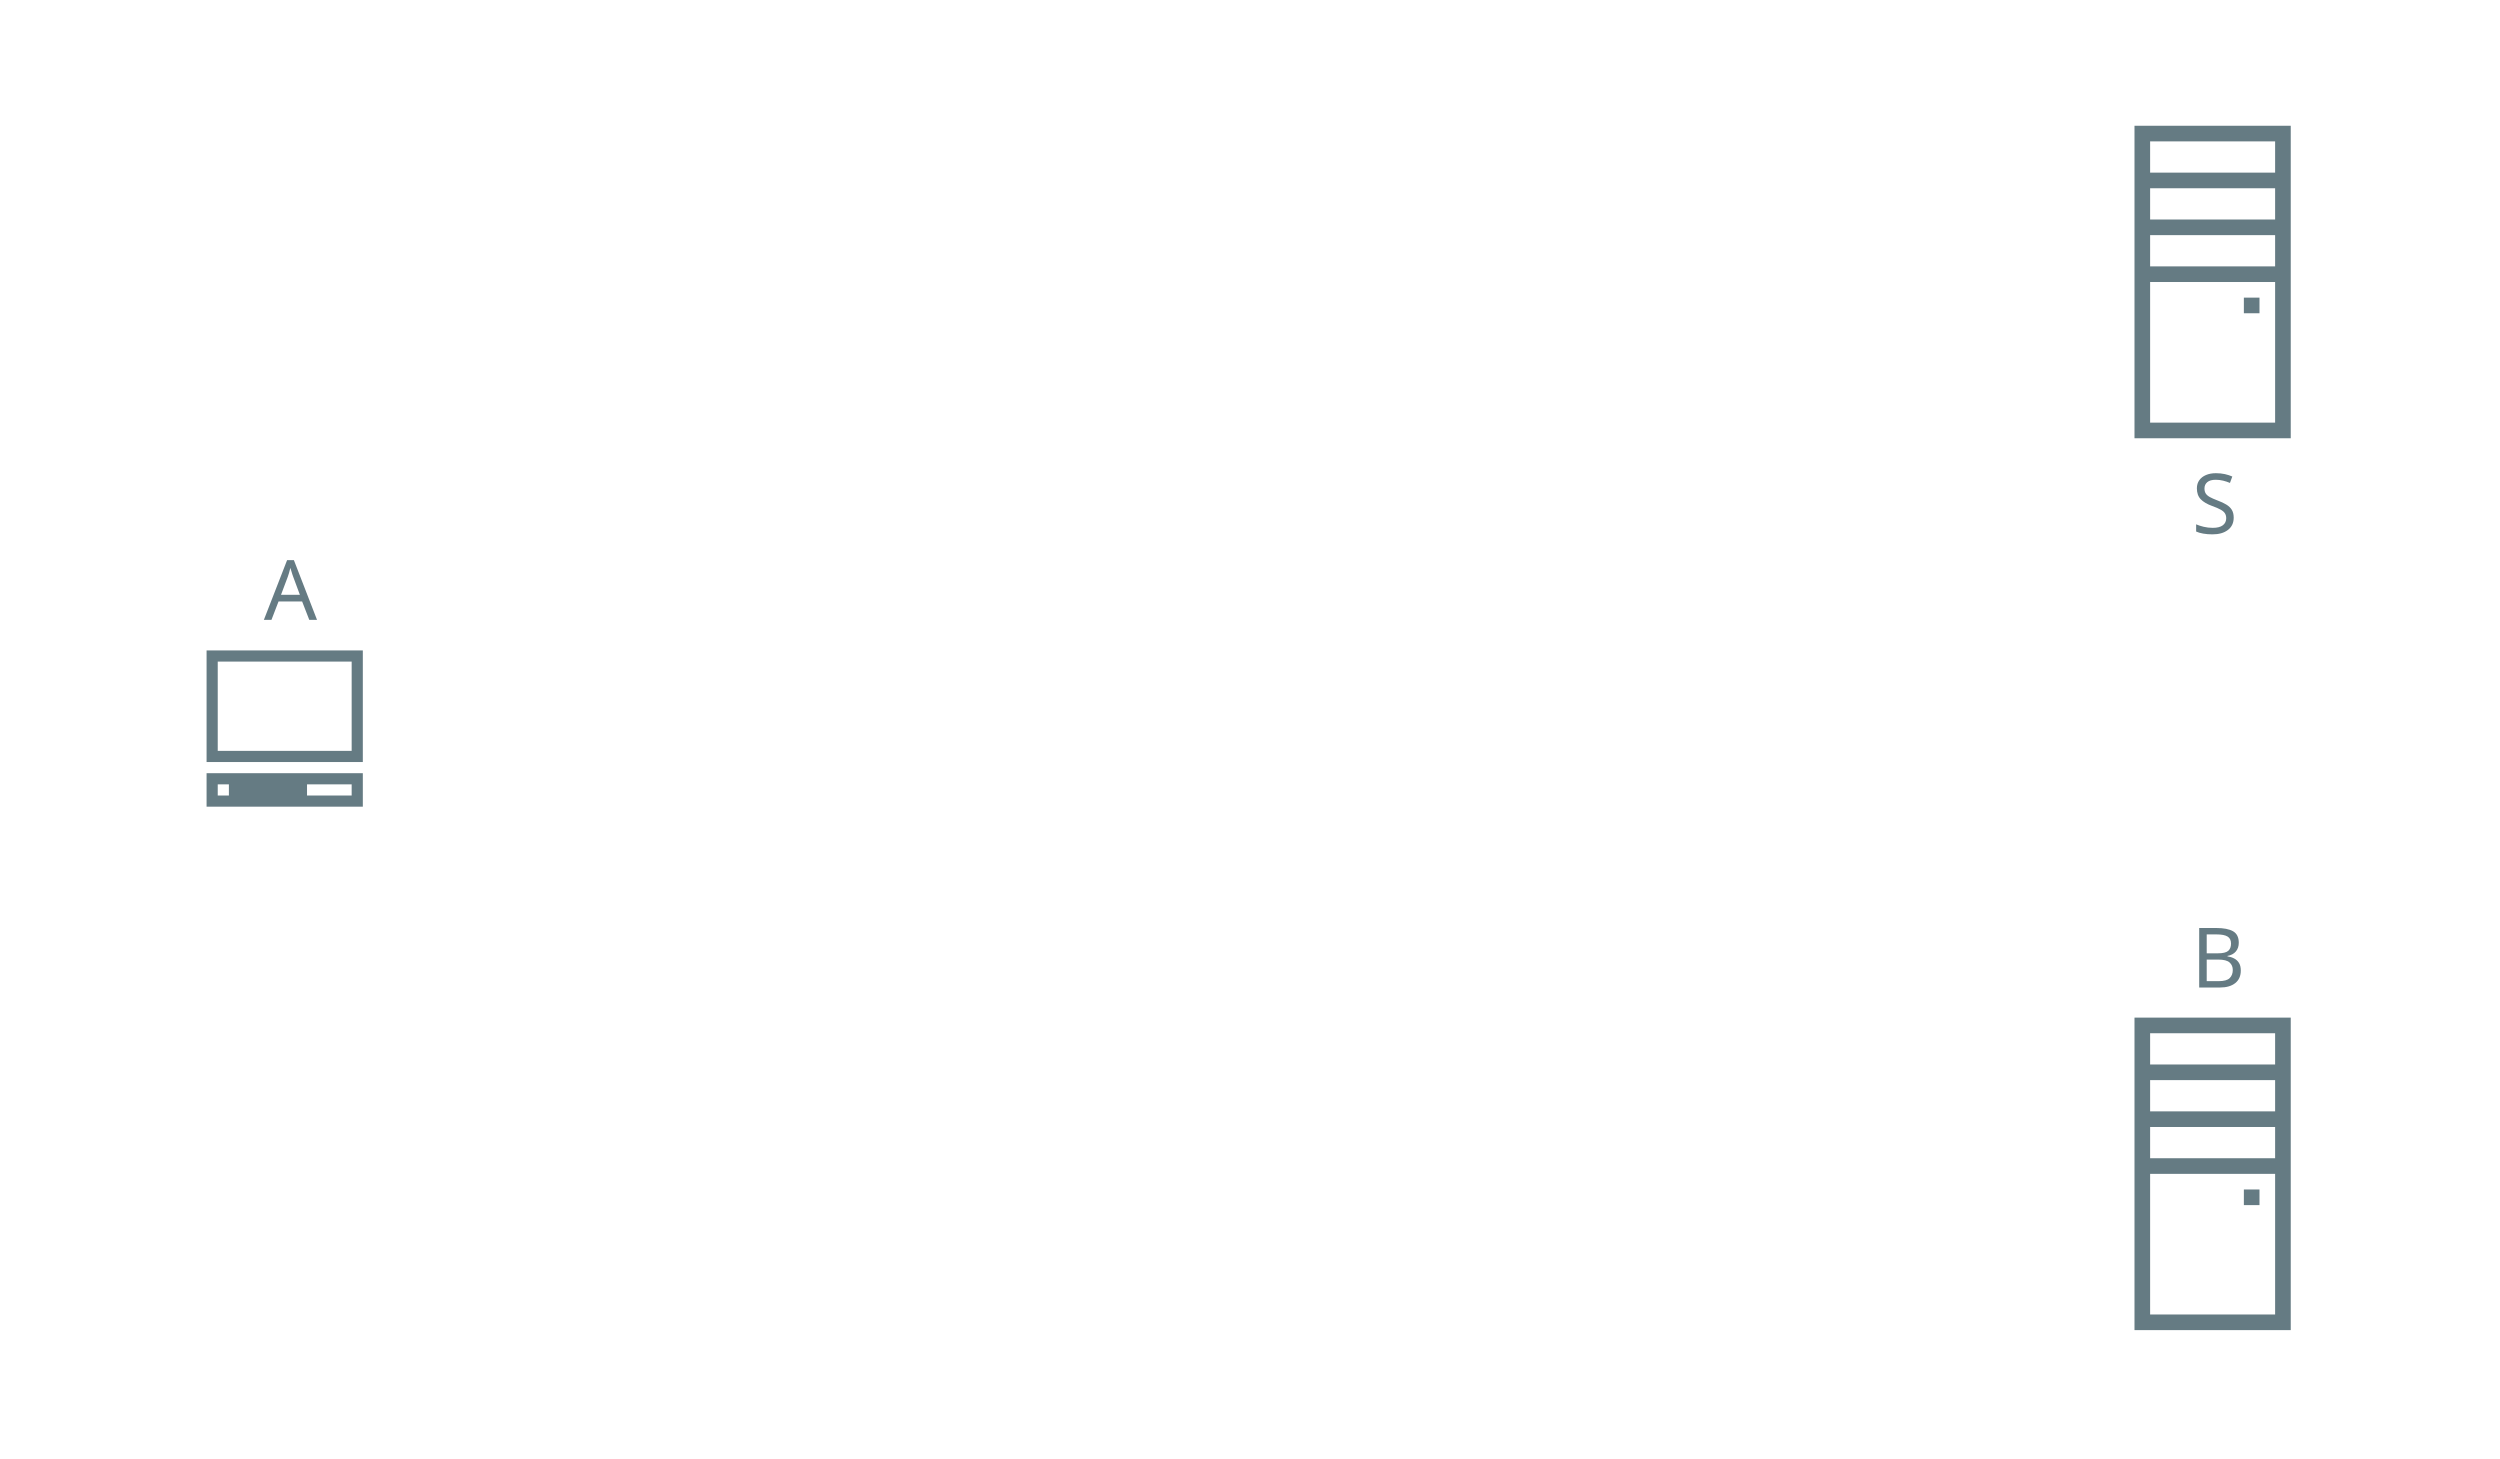
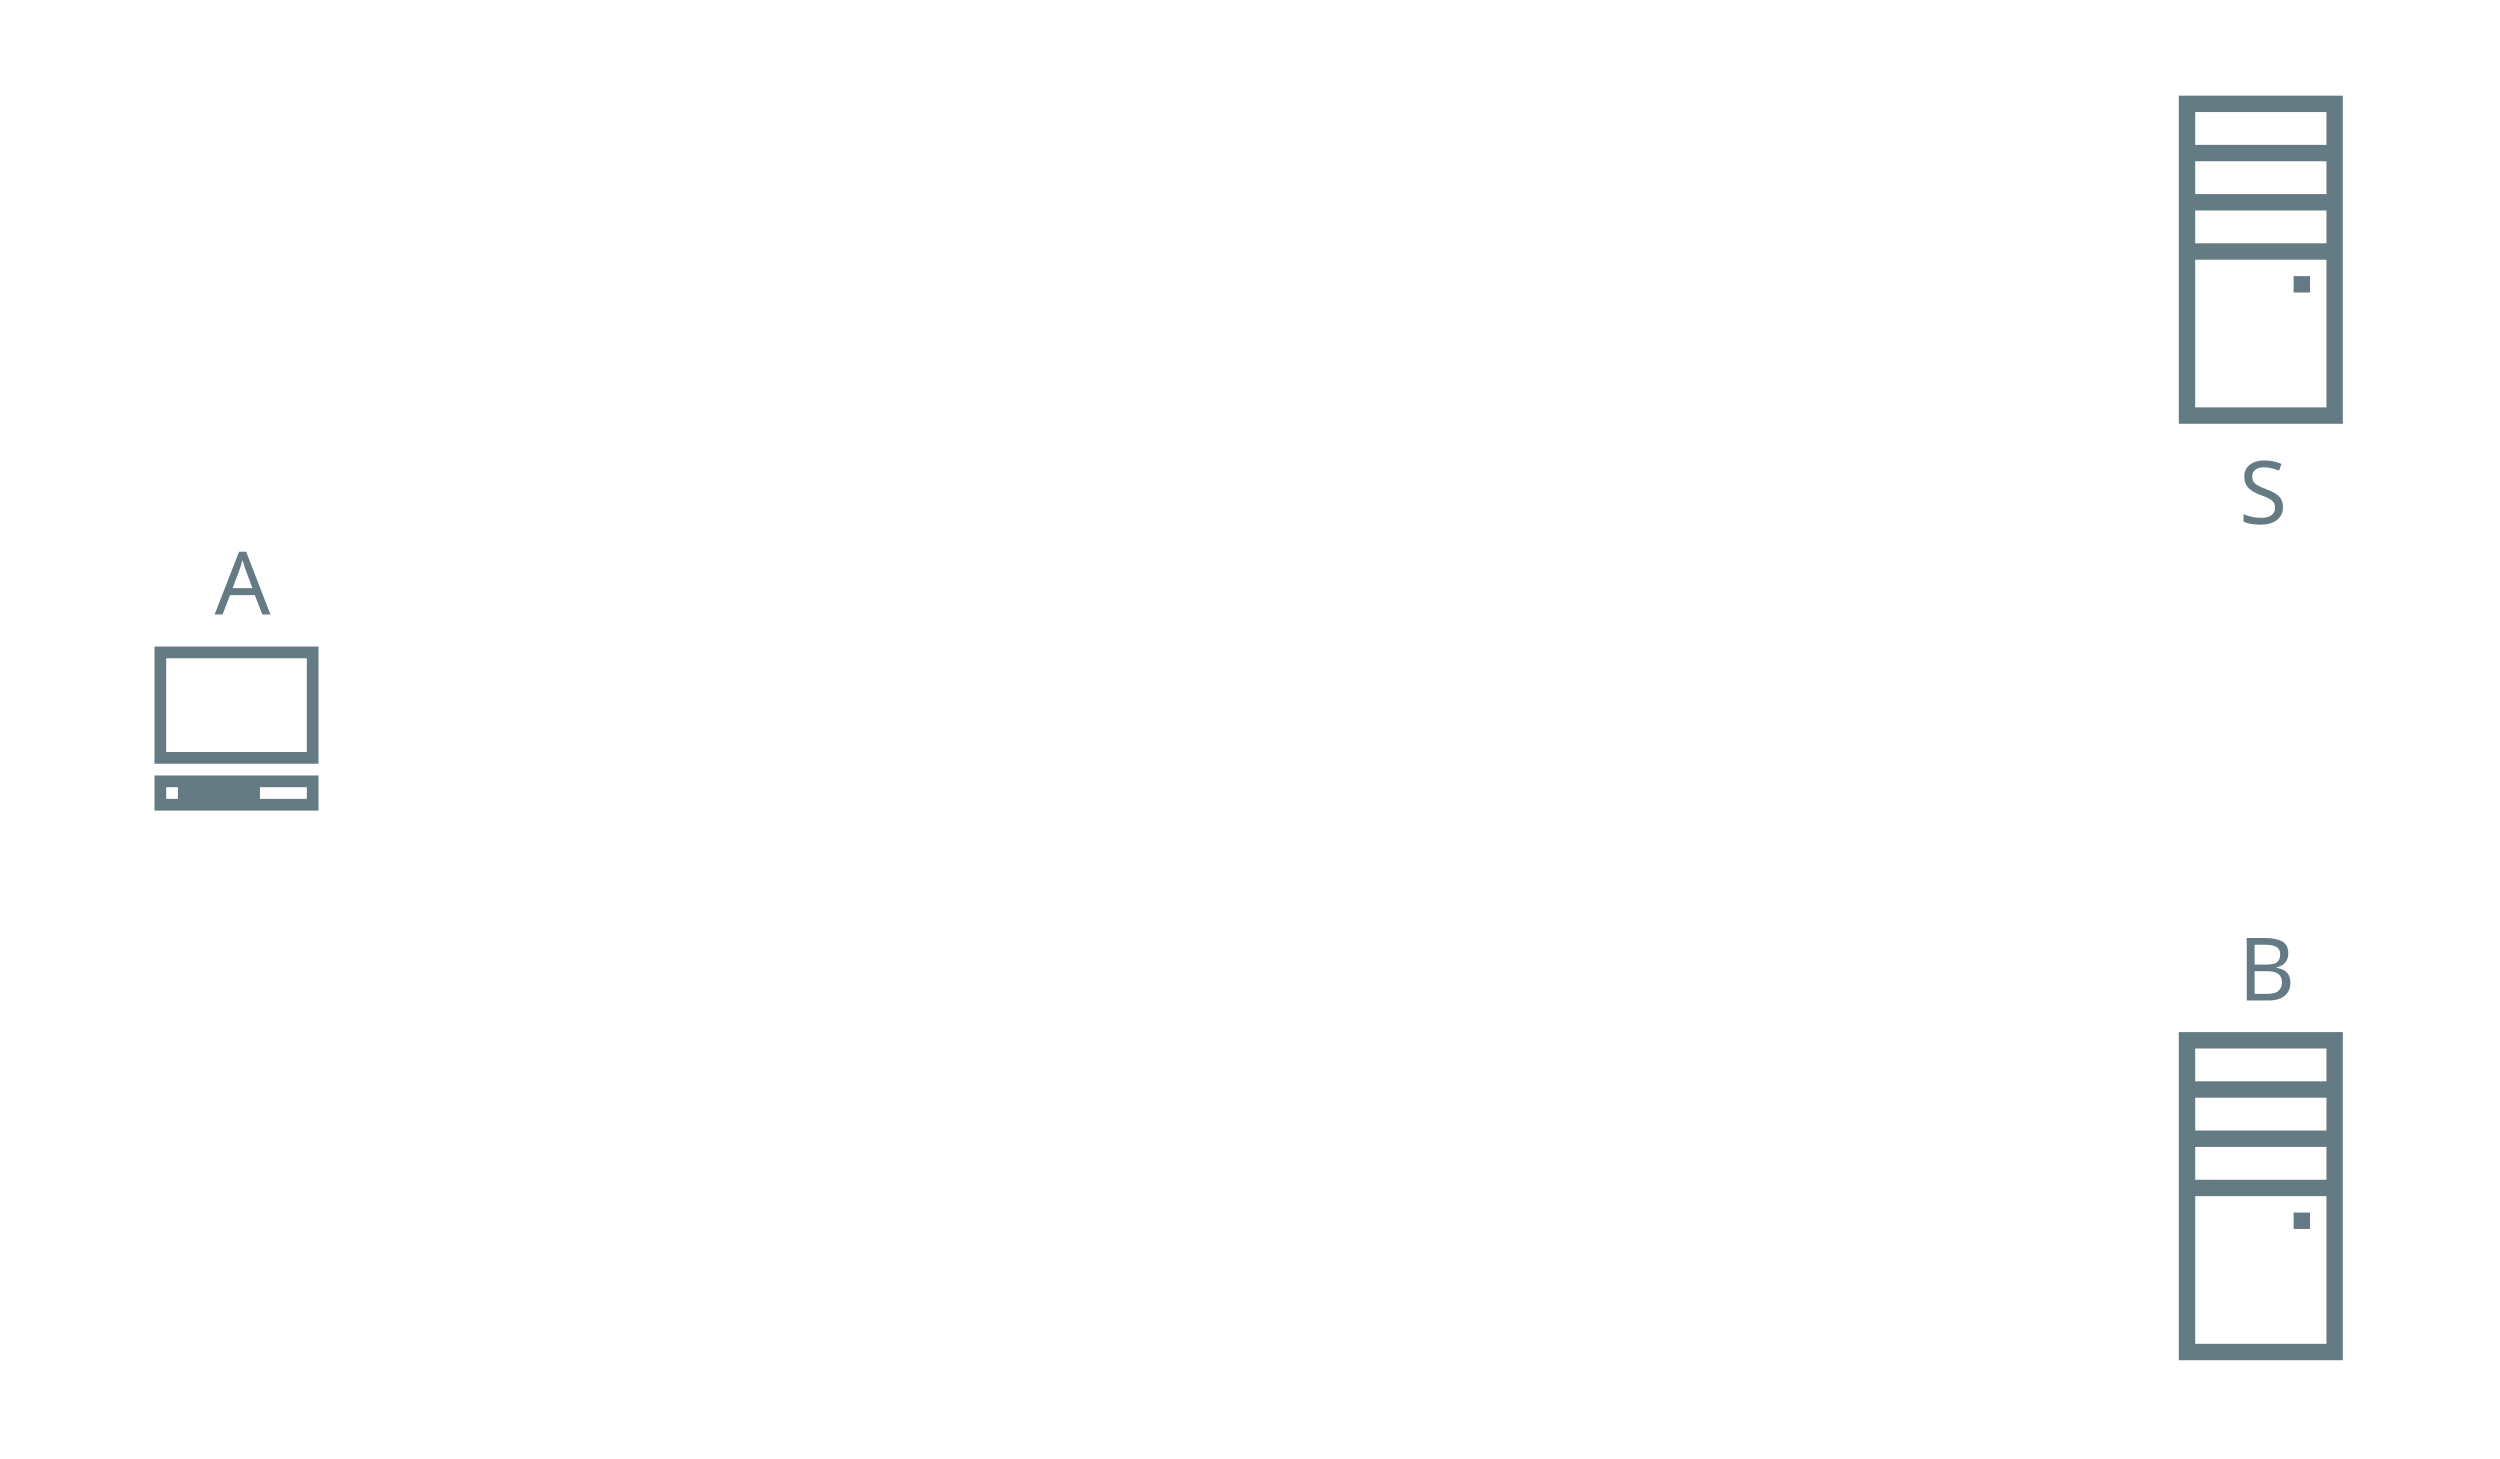
<svg xmlns="http://www.w3.org/2000/svg" width="1200" height="700" viewBox="0 0 1200 700" version="1.1" id="svg5">
  <defs id="defs5" />
  <style id="style2">
        @font-face {
            font-family: 'Iosevka';
            font-display: swap;
            font-weight: 400;
            font-stretch: normal;
            font-style: normal;
            src: url('/dist/theme/fonts/Iosevka/WOFF2/Iosevka-Regular.woff2') format('woff2');
        }

        @font-face {
            font-family: 'Iosevka';
            font-display: swap;
            font-weight: 400;
            font-stretch: normal;
            font-style: italic;
            src: url('/dist/theme/fonts/Iosevka/WOFF2/Iosevka-Italic.woff2') format('woff2');
        }

        @font-face {
            font-family: 'Iosevka';
            font-display: swap;
            font-weight: 700;
            font-stretch: normal;
            font-style: normal;
            src: url('/dist/theme/fonts/Iosevka/WOFF2/Iosevka-Bold.woff2') format('woff2');
        }

        @font-face {
            font-family: 'Iosevka';
            font-display: swap;
            font-weight: 700;
            font-stretch: normal;
            font-style: italic;
            src: url('/dist/theme/fonts/Iosevka/WOFF2/Iosevka-BoldItalic.woff2') format('woff2');
        }
    </style>
-   <g id="g966" transform="matrix(0.9921875,0,0,0.9921875,56.60349,347.3899)">
+   <g id="g966" transform="matrix(1.041797,0,0,1.041797,29.46584,347.2889)">
    <rect class="st0" height="48.594" id="XMLID_2248_" width="70.191" x="45.587" y="-32.763" style="fill:none;stroke:#657b83;stroke-width:5.399;stroke-miterlimit:10;stroke-opacity:1" />
    <path class="st1" d="M 42.887,23.93 V 40.128 H 118.478 V 23.93 Z m 10.799,10.799 h -5.399 v -5.399 h 5.399 z m 59.393,0 H 91.481 V 29.33 H 113.078 Z" id="XMLID_49_" style="fill:#657b83;fill-opacity:1;stroke-width:2.7" />
  </g>
-   <g id="g977" transform="matrix(0.9921875,0,0,0.9921875,423.9048,141.1158)">
+   <g id="g977" transform="matrix(1.041797,0,0,1.041797,415.1322,130.7011)">
    <path d="m 605.382,-81.387 v 22.677 7.559 15.118 7.559 15.118 7.559 75.591 h 75.591 v -75.591 -7.559 -15.118 -7.559 -15.118 -7.559 -22.677 z m 7.559,7.559 h 60.472 v 15.118 h -60.472 z m 0,22.677 h 60.472 v 15.118 h -60.472 z m 0,22.677 h 60.472 v 15.118 h -60.472 z m 0,22.677 h 60.472 V 62.235 h -60.472 z m 45.354,7.559 v 7.559 h 7.559 V 1.762 Z" style="fill:#657b83;fill-opacity:1;stroke:none;stroke-width:0px" id="path2" />
  </g>
-   <g id="g977-4" transform="matrix(0.9921875,0,0,0.9921875,423.9048,569.2061)">
+   <g id="g977-4" transform="matrix(1.041797,0,0,1.041797,415.1322,580.1959)">
    <path d="m 605.382,-81.387 v 22.677 7.559 15.118 7.559 15.118 7.559 75.591 h 75.591 v -75.591 -7.559 -15.118 -7.559 -15.118 -7.559 -22.677 z m 7.559,7.559 h 60.472 v 15.118 h -60.472 z m 0,22.677 h 60.472 v 15.118 h -60.472 z m 0,22.677 h 60.472 v 15.118 h -60.472 z m 0,22.677 h 60.472 V 62.235 h -60.472 z m 45.354,7.559 v 7.559 h 7.559 V 1.762 Z" style="fill:#657b83;fill-opacity:1;stroke:none;stroke-width:0px" id="path2-7" />
  </g>
-   <text xml:space="preserve" style="font-size:40px;line-height:1.25;font-family:Iosevka;-inkscape-font-specification:'Iosevka, Normal';fill:#657b83;fill-opacity:1" x="126.656" y="297.536" id="text2107">
-     <tspan id="tspan2105" x="126.656" y="297.536">A</tspan>
+   <text xml:space="preserve" style="font-size:42px;line-height:1.25;font-family:Iosevka;-inkscape-font-specification:'Iosevka, Normal';fill:#657b83;fill-opacity:1;stroke-width:1.05" x="103.02" y="294.942" id="text2107">
+     <tspan id="tspan2105" x="103.02" y="294.942" style="stroke-width:1.05">A</tspan>
  </text>
-   <text xml:space="preserve" style="font-size:40px;line-height:1.25;font-family:Iosevka;-inkscape-font-specification:'Iosevka, Normal';fill:#657b83;fill-opacity:1" x="1052.097" y="256.089" id="text7127">
-     <tspan id="tspan7125" x="1052.097" y="256.089">S</tspan>
+   <text xml:space="preserve" style="font-size:42px;line-height:1.25;font-family:Iosevka;-inkscape-font-specification:'Iosevka, Normal';fill:#657b83;fill-opacity:1;stroke-width:1.05" x="1074.734" y="251.423" id="text7127">
+     <tspan id="tspan7125" x="1074.734" y="251.423" style="stroke-width:1.05">S</tspan>
  </text>
-   <text xml:space="preserve" style="font-size:40px;line-height:1.25;font-family:Iosevka;-inkscape-font-specification:'Iosevka, Normal';fill:#657b83;fill-opacity:1" x="1051.737" y="474" id="text9429">
-     <tspan id="tspan9427" x="1051.737" y="474">B</tspan>
+   <text xml:space="preserve" style="font-size:42px;line-height:1.25;font-family:Iosevka;-inkscape-font-specification:'Iosevka, Normal';fill:#657b83;fill-opacity:1;stroke-width:1.05" x="1074.356" y="480.23" id="text9429">
+     <tspan id="tspan9427" x="1074.356" y="480.23" style="stroke-width:1.05">B</tspan>
  </text>
</svg>
